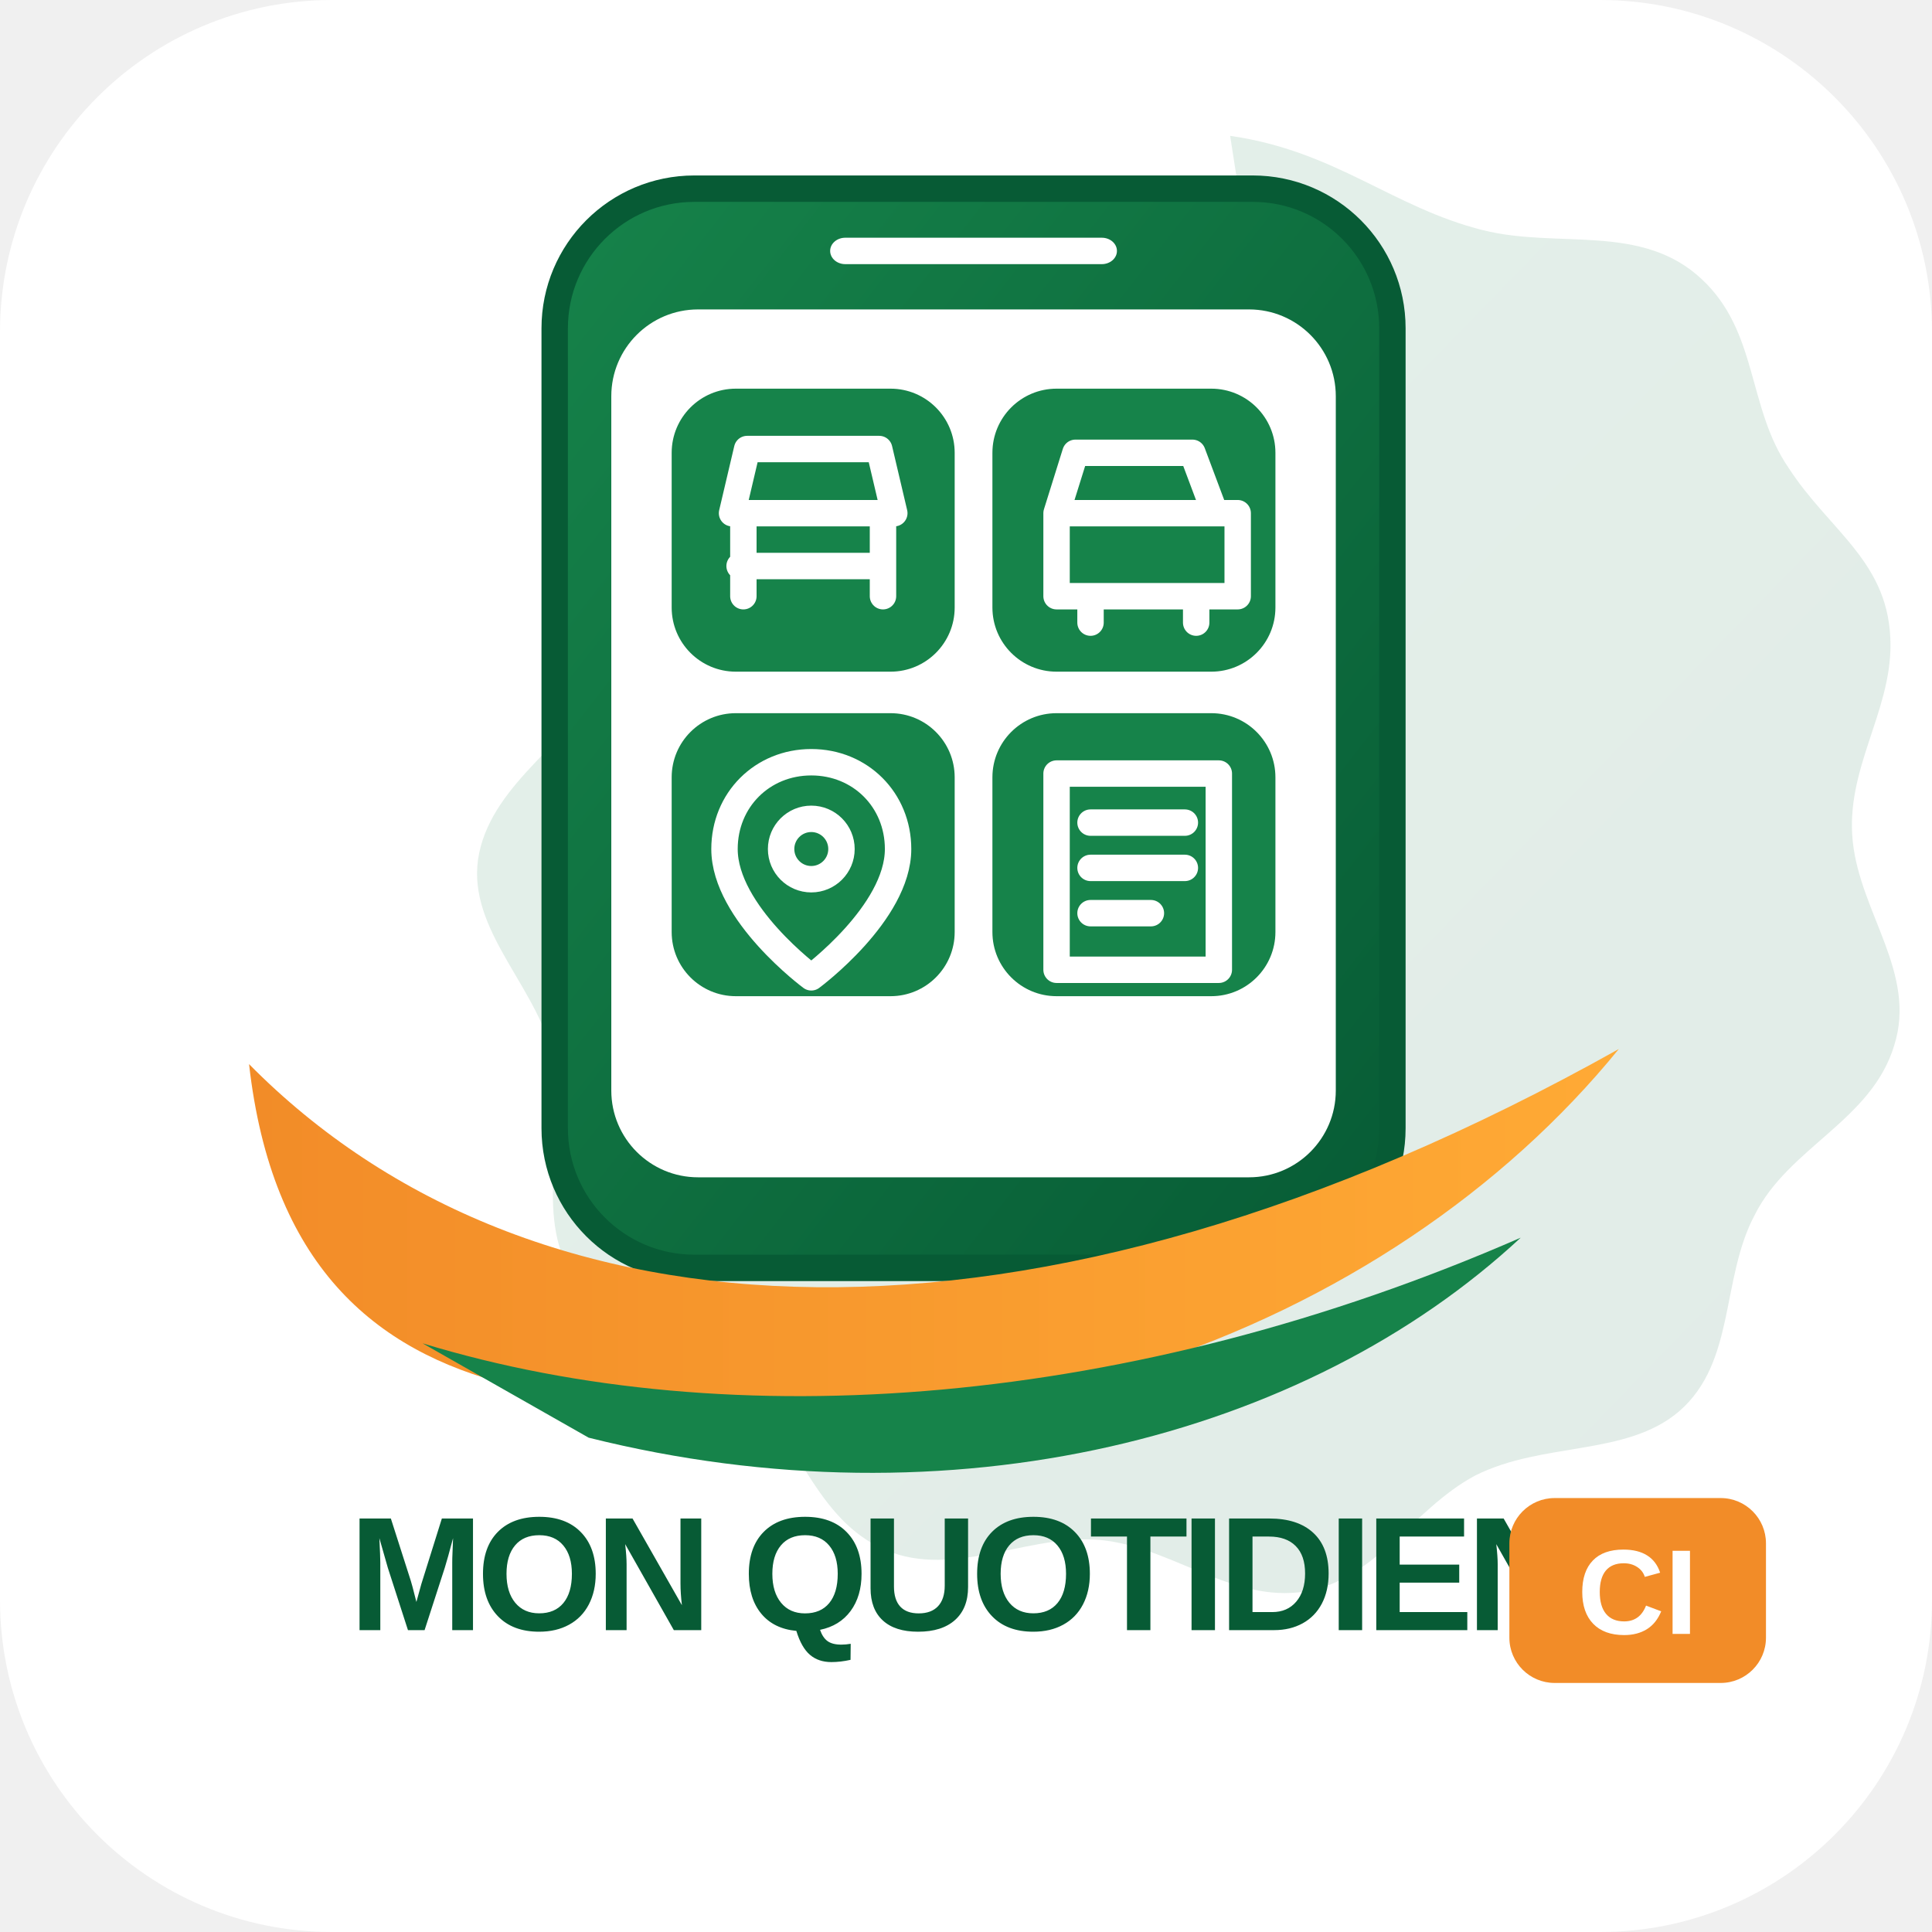
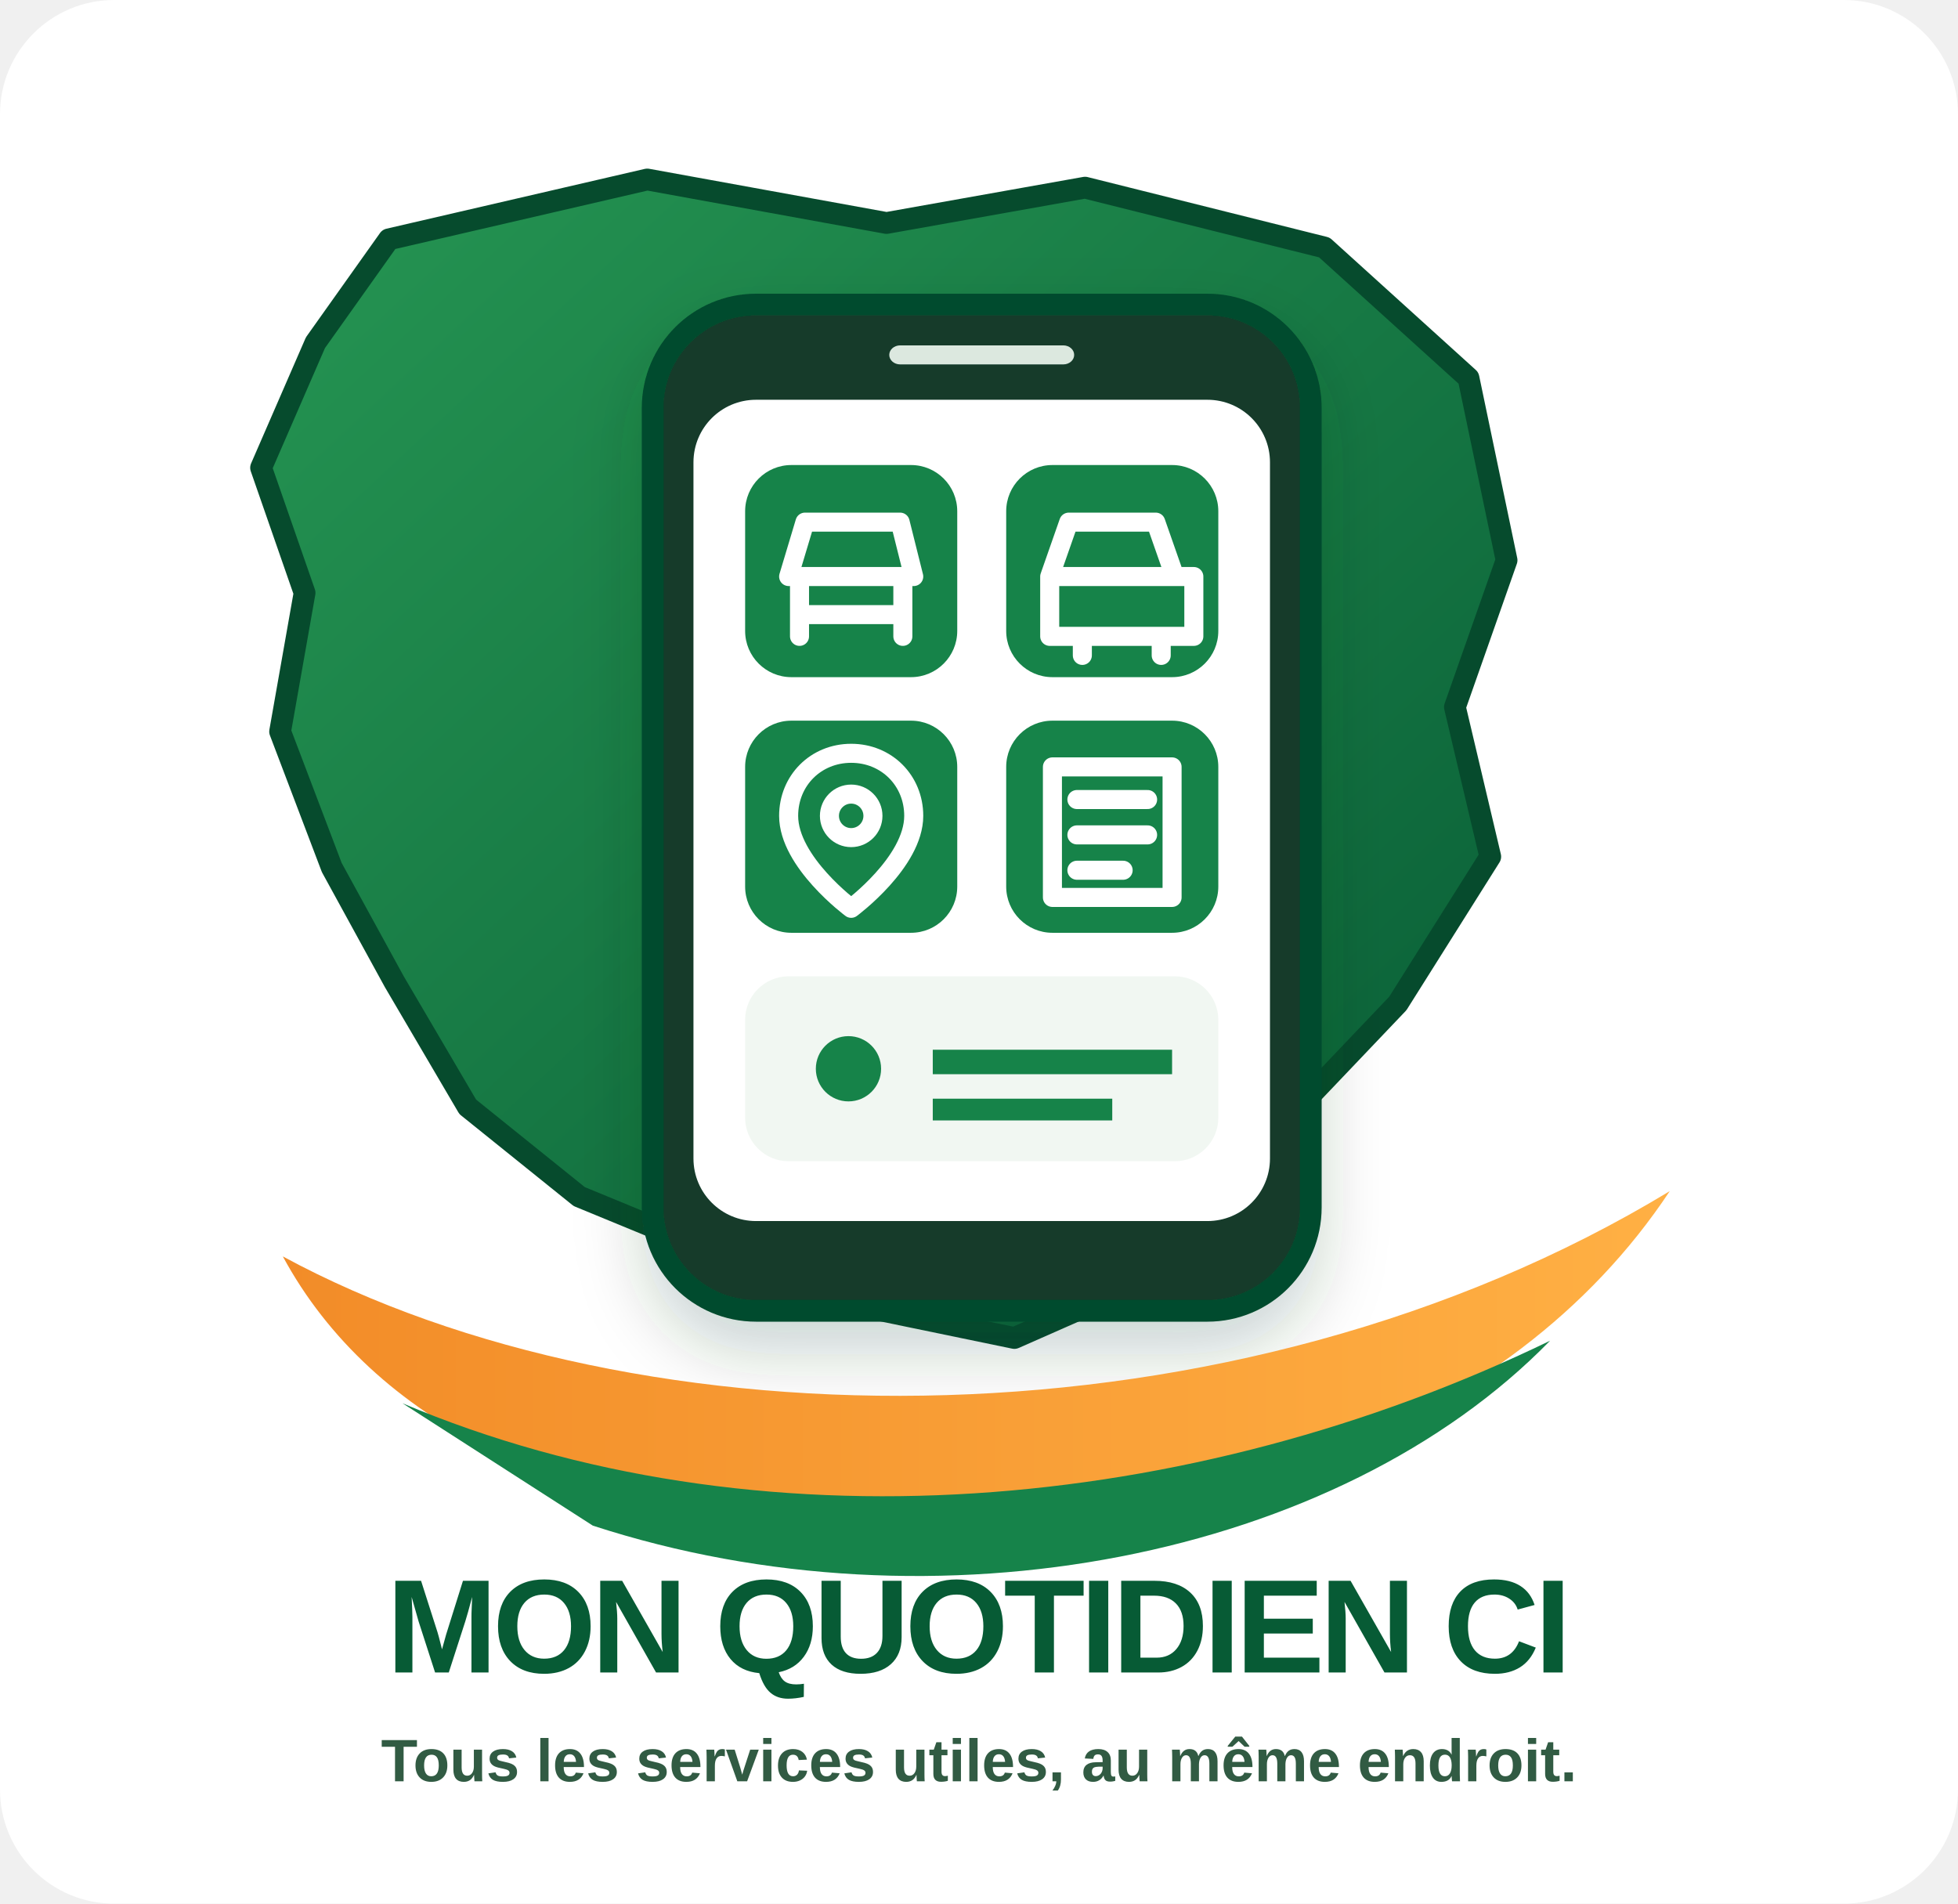
- <svg xmlns="http://www.w3.org/2000/svg" viewBox="0 0 512 512">
+ <svg xmlns="http://www.w3.org/2000/svg" viewBox="0 0 720 700" role="img" aria-labelledby="title desc">
  <defs>
-     <linearGradient id="g" x1="0" y1="0" x2="1" y2="1">
-       <stop stop-color="#16834A" />
+     <linearGradient id="green" x1="0" y1="0" x2="1" y2="1">
+       <stop stop-color="#269653" />
      <stop offset="1" stop-color="#075B35" />
    </linearGradient>
-     <linearGradient id="o">
+     <linearGradient id="orange" x1="0" y1="0" x2="1" y2="0">
      <stop stop-color="#F28C28" />
-       <stop offset="1" stop-color="#FFAA35" />
+       <stop offset="1" stop-color="#FFB044" />
    </linearGradient>
+     <filter id="shadow" x="-30%" y="-20%" width="160%" height="160%">
+       <feDropShadow dx="0" dy="12" stdDeviation="12" flood-color="#153E2B" flood-opacity=".2" />
+     </filter>
  </defs>
-   <rect width="512" height="512" rx="88" fill="#fff" />
-   <path d="M326 36c28 4 43 19 67 25 20 5 42-2 58 13 15 14 12 34 23 50 11 17 27 25 27 47 0 18-12 33-10 52 2 19 17 35 11 54-6 20-28 27-37 45-9 17-5 39-20 52-14 12-36 8-54 17-17 9-27 29-47 31-19 2-35-13-54-14-19-1-39 11-57 2-18-9-22-31-37-43-15-12-37-14-46-32-8-17 1-38-4-57-5-18-23-33-19-52 4-19 25-30 34-47 8-17 5-39 20-52 14-13 36-10 53-20 17-10 26-30 46-34 18-4 35 8 53 8z" fill="url(#g)" opacity=".12" />
-   <g transform="translate(108 45)">
-     <rect x="39" y="5" width="222" height="286" rx="37" fill="url(#g)" stroke="#075B35" stroke-width="7" />
-     <rect x="54" y="37" width="192" height="230" rx="23" fill="#fff" />
-     <rect x="112" y="18" width="76" height="7" rx="4" fill="#fff" />
+   <rect width="720" height="700" rx="42" fill="#fff" />
+   <path d="M143 88 L238 66 L326 82 L399 69 L487 91 L540 139 L554 206 L535 260 L548 315 L514 369 L474 411 L432 466 L373 492 L315 480 L264 461 L213 440 L172 407 L145 361 L122 319 L103 269 L112 218 L96 172 L116 126 Z" fill="url(#green)" />
+   <path d="M143 88 L238 66 L326 82 L399 69 L487 91 L540 139 L554 206 L535 260 L548 315 L514 369 L474 411 L432 466 L373 492 L315 480 L264 461 L213 440 L172 407 L145 361 L122 319 L103 269 L112 218 L96 172 L116 126 Z" fill="none" stroke="#064B2D" stroke-width="8" stroke-linejoin="round" />
+   <g filter="url(#shadow)" transform="translate(240 112)">
+     <rect x="0" y="0" width="242" height="370" rx="38" fill="#123B2B" stroke="#064B2D" stroke-width="8" />
+     <rect x="15" y="35" width="212" height="302" rx="23" fill="#FFFFFF" />
+     <rect x="87" y="15" width="68" height="7" rx="4" fill="#DCE8DF" />
    <g fill="#16834A">
-       <rect x="70" y="58" width="75" height="75" rx="17" />
-       <rect x="155" y="58" width="75" height="75" rx="17" />
-       <rect x="70" y="144" width="75" height="75" rx="17" />
-       <rect x="155" y="144" width="75" height="75" rx="17" />
+       <rect x="34" y="59" width="78" height="78" rx="17" />
+       <rect x="130" y="59" width="78" height="78" rx="17" />
+       <rect x="34" y="153" width="78" height="78" rx="17" />
+       <rect x="130" y="153" width="78" height="78" rx="17" />
+       <rect x="34" y="247" width="174" height="68" rx="16" fill="#F1F7F2" />
    </g>
    <g fill="none" stroke="#fff" stroke-width="7" stroke-linecap="round" stroke-linejoin="round">
-       <path d="M86 91h43l-4-17H90zM89 91v22m37-22v22m-38-8h38" />
-       <path d="M172 91l5-16h31l6 16m-42 0h48v22h-48zM181 113v7m28-7v7" />
-       <path d="M107 157c-13 0-23 10-23 23 0 17 23 34 23 34s23-17 23-34c0-13-10-23-23-23zm0 15a8 8 0 1 0 0 16 8 8 0 0 0 0-16z" />
-       <path d="M172 160h43v52h-43zM181 173h25m-25 12h25m-25 12h16" />
+       <path d="M50 100h46l-5-20H56zM54 100v22m38-22v22m-38-8h38" />
+       <path d="M146 100l7-20h32l7 20m-46 0h53v22h-53zM158 122v7m29-7v7" />
+       <path d="M73 165c-13 0-23 10-23 23 0 17 23 34 23 34s23-17 23-34c0-13-10-23-23-23zm0 15a8 8 0 1 0 0 16 8 8 0 0 0 0-16z" />
+       <path d="M147 170h44v48h-44zM156 182h26m-26 13h26m-26 13h17" />
+     </g>
+     <g fill="#16834A">
+       <circle cx="72" cy="281" r="12" />
+       <path d="M103 274h88v9h-88zm0 18h66v8h-66z" />
    </g>
  </g>
-   <path d="M66 282c74 75 206 84 363-4-61 75-176 119-294 89-36-9-63-32-69-85z" fill="url(#o)" />
-   <path d="M112 356c82 25 188 17 291-28-57 53-151 77-247 53z" fill="#16834A" />
-   <text x="256" y="432" text-anchor="middle" font-family="Arial,Helvetica,sans-serif" font-size="43" font-weight="900" letter-spacing="-2" fill="#075B35">MON QUOTIDIEN</text>
-   <rect x="400" y="397" width="68" height="49" rx="12" fill="#F28C28" />
-   <text x="434" y="433" text-anchor="middle" font-family="Arial,Helvetica,sans-serif" font-size="32" font-weight="900" fill="#fff">CI</text>
+   <path d="M104 462 C235 533 454 535 614 438 C555 527 438 568 304 562 C209 558 137 523 104 462Z" fill="url(#orange)" />
+   <path d="M148 516 C278 571 438 557 570 493 C492 573 344 602 218 561Z" fill="#16834A" />
+   <text x="360" y="615" text-anchor="middle" font-family="Arial,Helvetica,sans-serif" font-size="49" font-weight="900" letter-spacing="-1.8" fill="#075B35">MON QUOTIDIEN CI</text>
+   <text x="360" y="655" text-anchor="middle" font-family="Arial,Helvetica,sans-serif" font-size="22" font-weight="600" fill="#315B43">Tous les services utiles, au même endroit.</text>
</svg>
